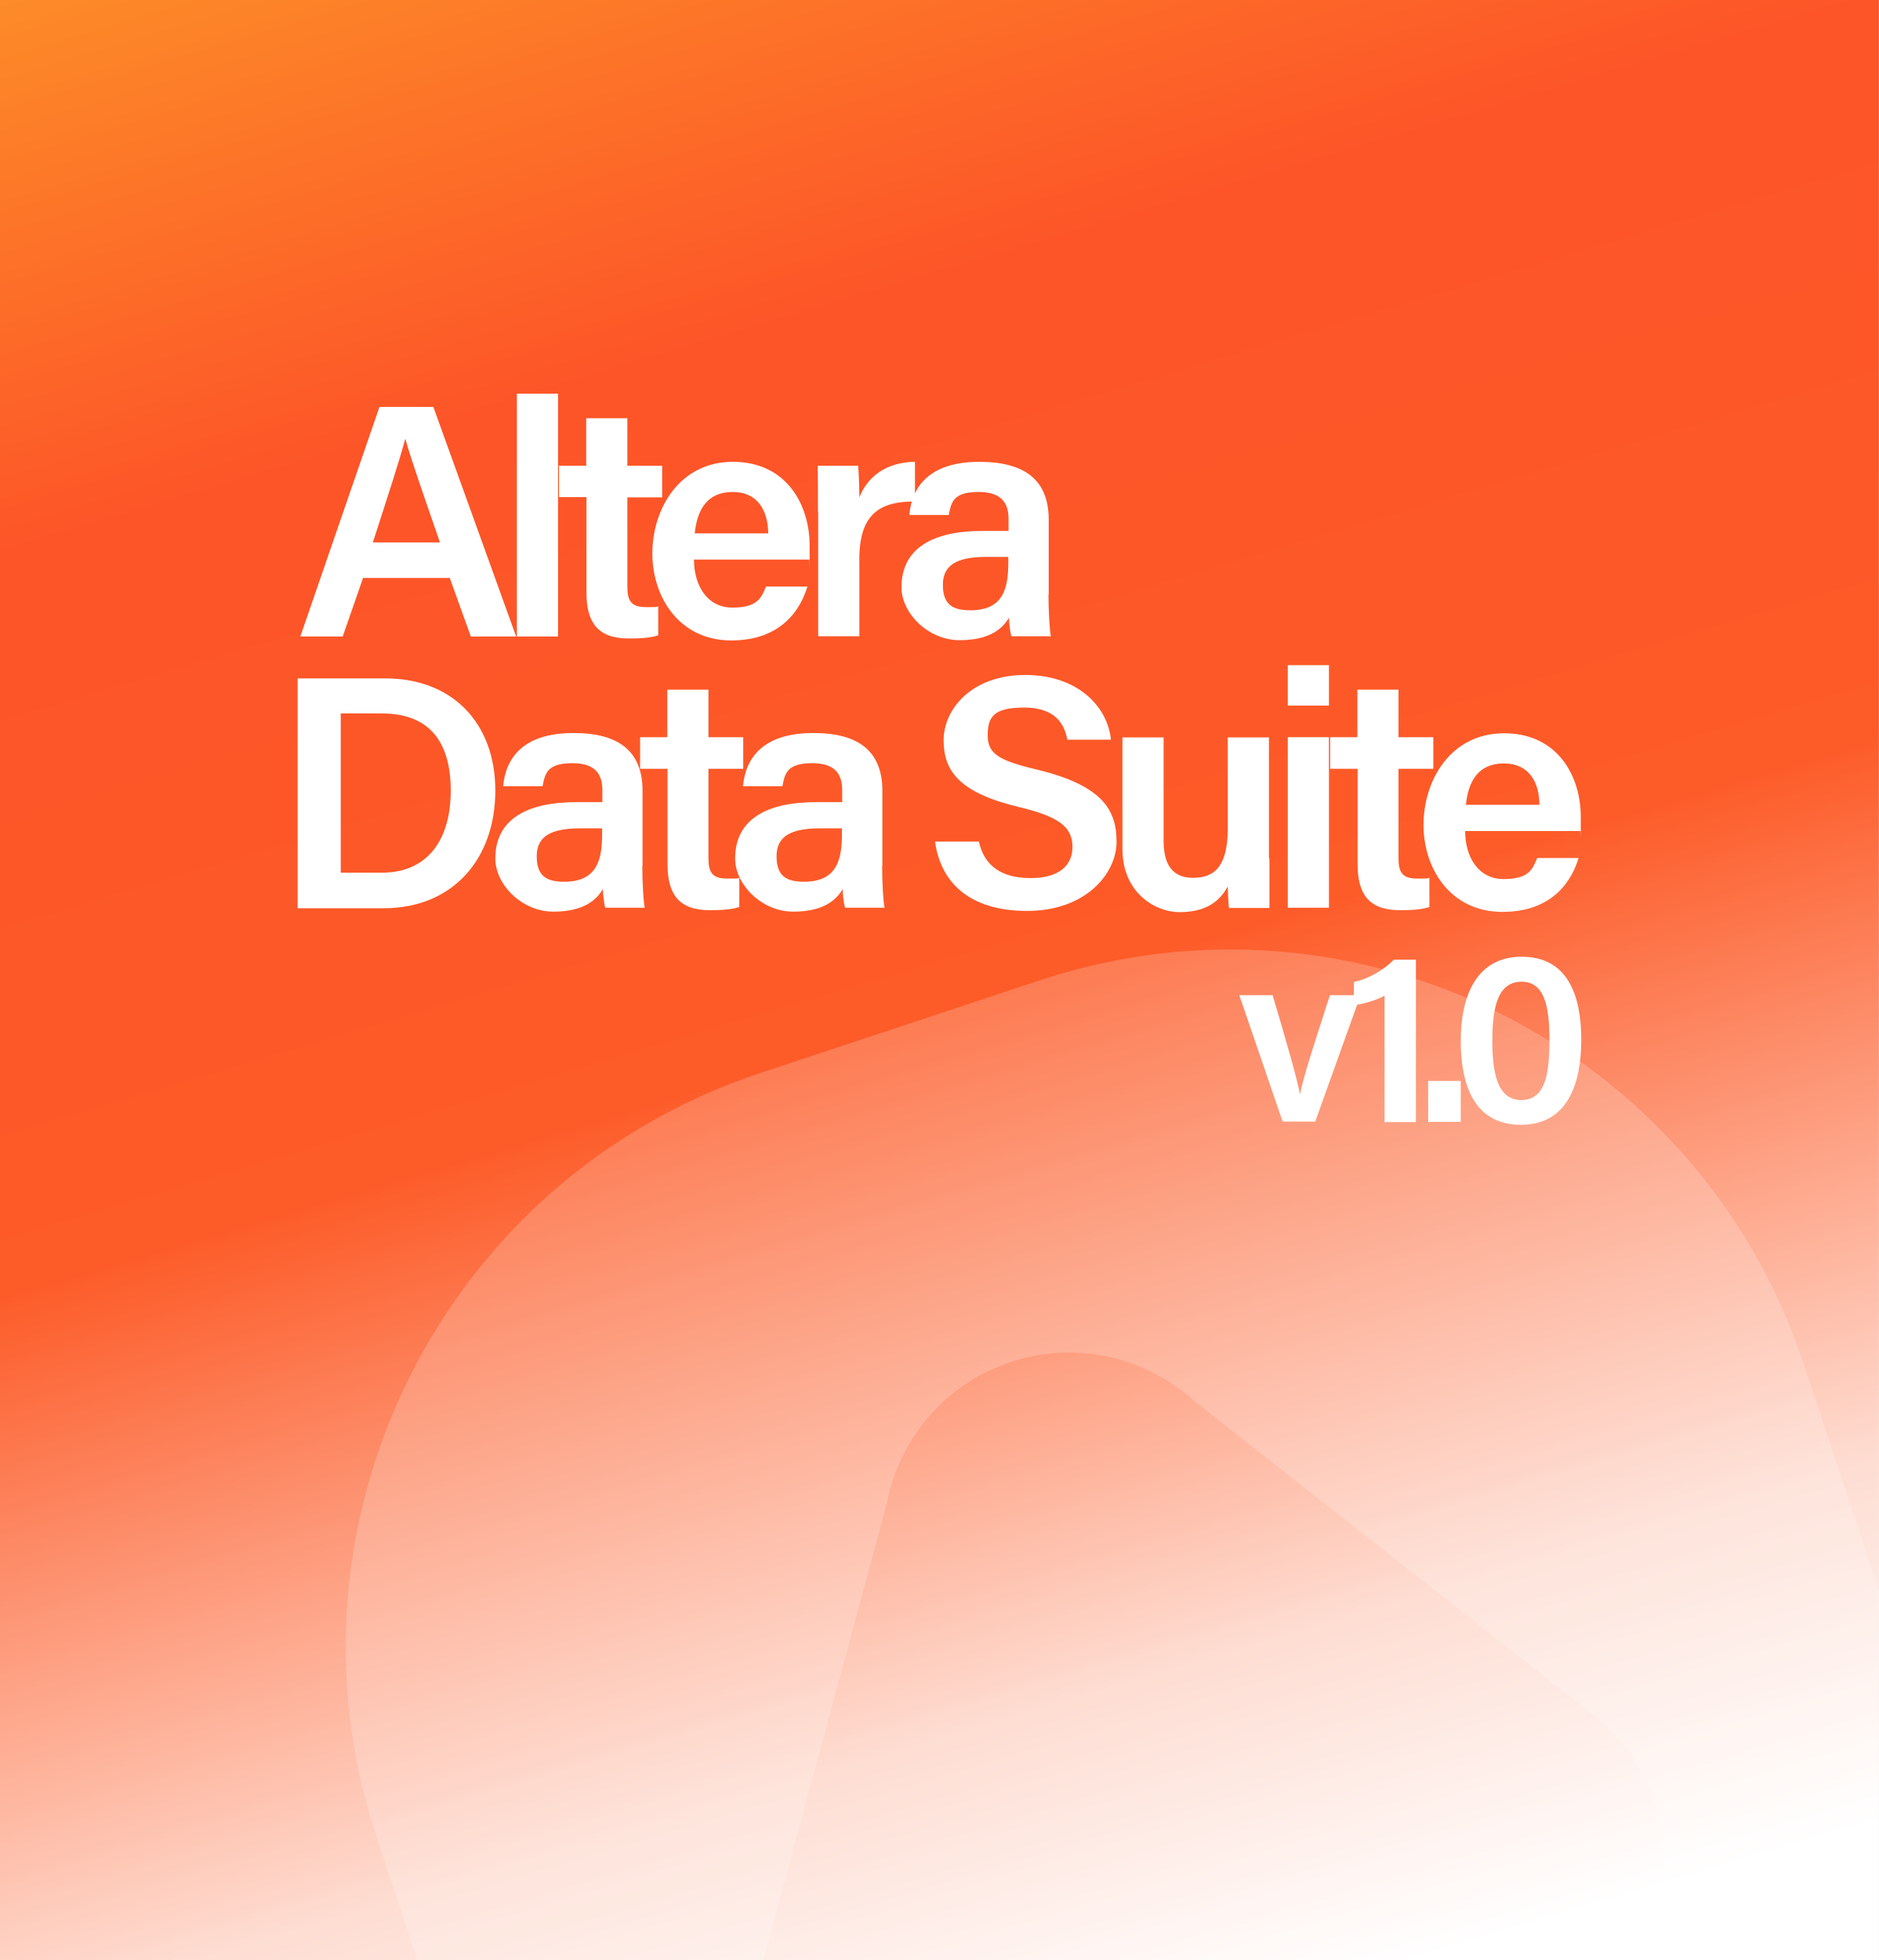
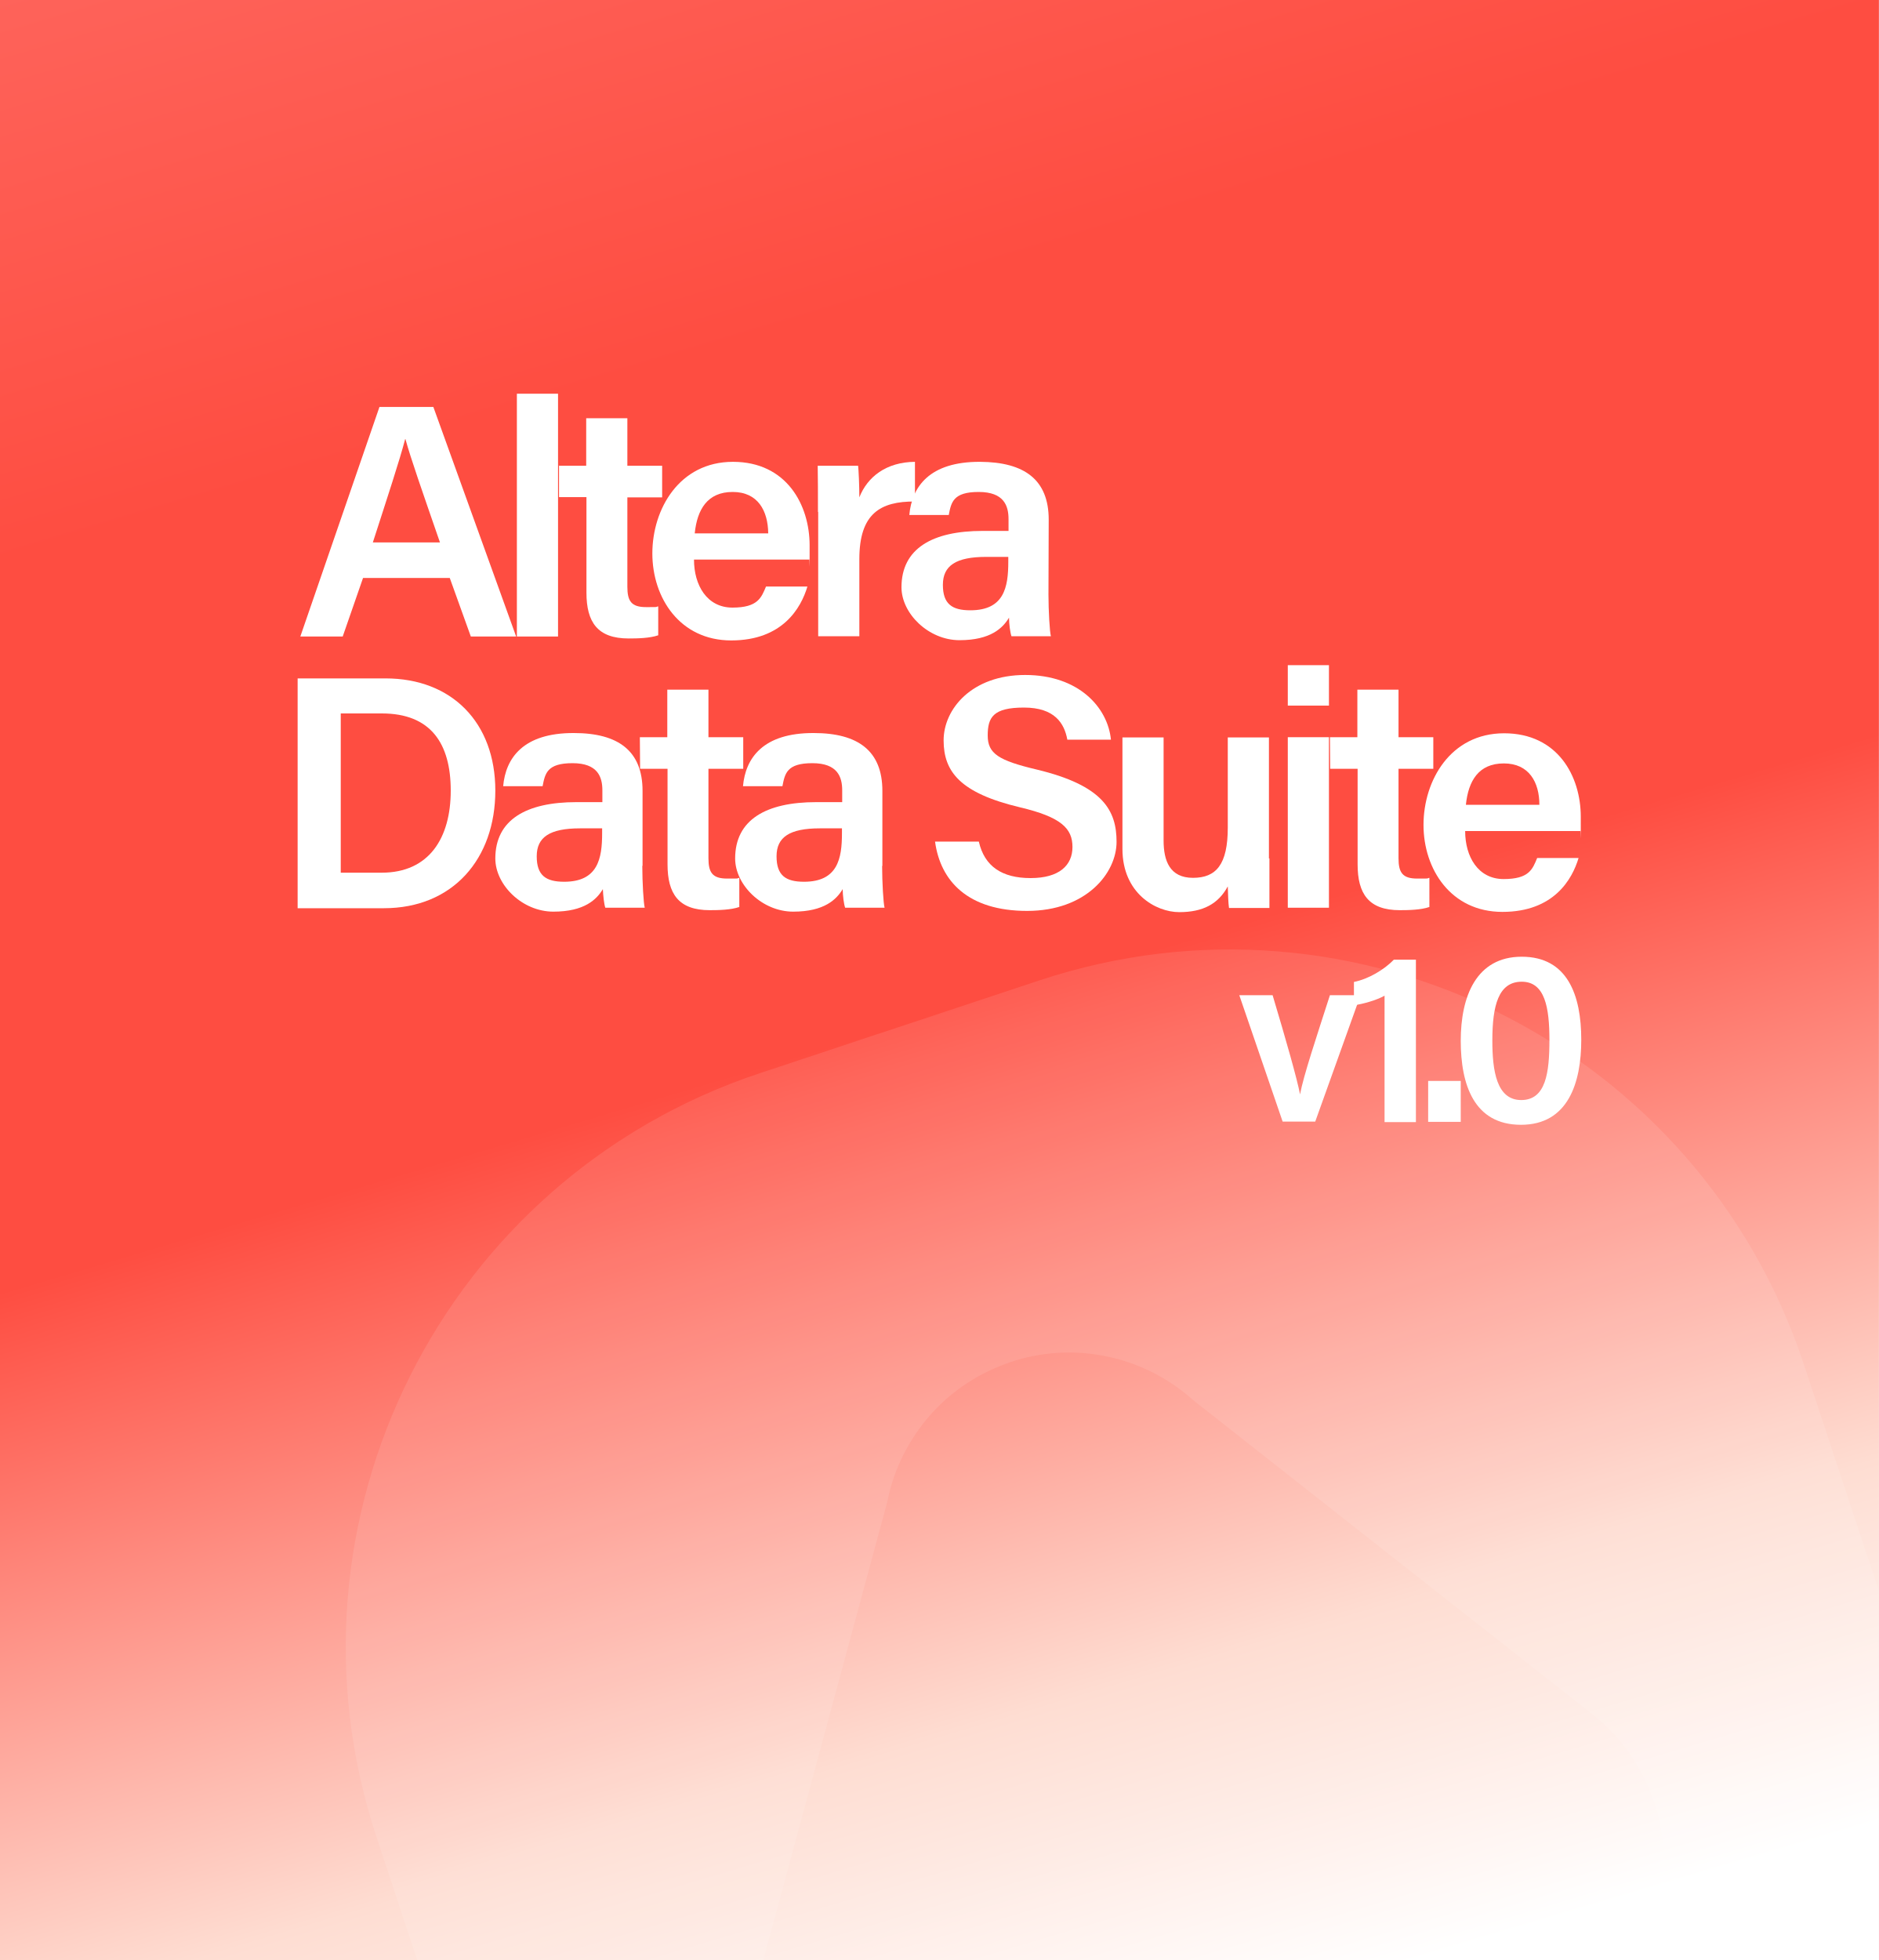
- <svg xmlns="http://www.w3.org/2000/svg" id="Layer_1" version="1.1" viewBox="0 0 767 800">
-   <defs>
-     <style>
-       .st0, .st1 {
-         fill: #fff;
-       }
- 
-       .st1 {
-         isolation: isolate;
-         opacity: .2;
-       }
- 
-       .st2 {
-         fill: url(#linear-gradient);
-       }
-     </style>
-     <linearGradient id="linear-gradient" x1="184.5" y1="-769.1" x2="589.8" y2="593.6" gradientTransform="translate(0 500)" gradientUnits="userSpaceOnUse">
-       <stop offset=".1" stop-color="#fd9b28" />
-       <stop offset=".3" stop-color="#fd5428" />
-       <stop offset=".5" stop-color="#fd5b28" />
-       <stop offset=".7" stop-color="#feddd2" />
-       <stop offset=".8" stop-color="#fff" />
-     </linearGradient>
-   </defs>
-   <rect class="st2" width="767" height="800" />
-   <path class="st1" d="M679.2,761.7v3.8c-.2,2.3-.4,4.5-.8,6.7v.4c0,.4,0,.9-.2,1.3v.4c-1.9,8.9-5.3,17.7-10.4,25.7h99.2v-150.6l-30.7-92.7c-42.9-129.3-182.5-199.4-311.8-156.6l-114.2,37.9c-129.3,42.9-199.4,182.5-156.6,311.8l16.6,50.2h141.3l50.6-187c2.2-11.3,7.1-22.3,14.7-32h0c9.2-11.8,21.3-20,34.4-24.6.4-.2.9-.3,1.3-.5.4,0,.9-.3,1.3-.4,13.3-4.2,27.9-4.7,42.3-.8h0c11.9,3.2,22.3,9.1,30.9,16.8l77.9,61.3h0l57.6,45.3,27.7,21.8c.2,0,.3.3.5.4.7.6,1.4,1.1,2,1.7.3.3.7.6,1,.9.6.5,1.1,1,1.7,1.5.3.3.6.5.8.8l2.2,2.2c.3.3.6.6.8.9.5.5,1,1.1,1.4,1.6.3.3.5.6.8.9.7.8,1.3,1.6,1.9,2.4.2.3.4.6.6.8.5.6.9,1.2,1.3,1.8.2.3.5.7.7,1,.5.7.9,1.4,1.4,2.2.2.3.4.6.5.9.5.8.9,1.6,1.4,2.4.2.3.4.7.6,1,.4.7.7,1.4,1.1,2,0,.3.3.6.4.9.4.9.9,1.8,1.3,2.8,0,.3.3.6.4,1,.3.7.6,1.4.9,2.1,0,.3.3.7.4,1,.4,1,.7,1.9,1,2.9,0,.2,0,.5.2.7.2.8.5,1.6.7,2.4,0,.3.2.7.3,1,.2.9.5,1.8.7,2.7v.4c.2,1,.4,2.1.6,3.1,0,.3,0,.6.2,1,0,.8.3,1.7.4,2.5v.7c0,1.1.2,2.1.3,3.2v7.8l.2.2h.2Z" />
+ <svg xmlns="http://www.w3.org/2000/svg" version="1.1" id="Layer_1" x="0px" y="0px" viewBox="0 0 767 800" style="enable-background:new 0 0 767 800;" xml:space="preserve">
+   <style type="text/css">
+ 	.st0{fill:url(#SVGID_1_);}
+ 	.st1{opacity:0.1;fill:#FFFFFF;enable-background:new    ;}
+ 	.st2{fill:#FFFFFF;}
+ </style>
+   <linearGradient id="SVGID_1_" gradientUnits="userSpaceOnUse" x1="184.494" y1="1569.098" x2="589.794" y2="206.398" gradientTransform="matrix(1 0 0 -1 0 1300)">
+     <stop offset="0.1" style="stop-color:#FE6961" />
+     <stop offset="0.3" style="stop-color:#FE4D41" />
+     <stop offset="0.5" style="stop-color:#FE4D41" />
+     <stop offset="0.7" style="stop-color:#FEDDD2" />
+     <stop offset="0.8" style="stop-color:#FFFFFF" />
+   </linearGradient>
+   <rect class="st0" width="767" height="800" />
+   <path class="st1" d="M679.2,761.7v3.8c-0.2,2.3-0.4,4.5-0.8,6.7v0.4c0,0.4,0,0.9-0.2,1.3v0.4c-1.9,8.9-5.3,17.7-10.4,25.7H767V649.4  l-30.7-92.7c-42.9-129.3-182.5-199.4-311.8-156.6L310.3,438C181,480.9,110.9,620.5,153.7,749.8l16.6,50.2h141.3l50.6-187  c2.2-11.3,7.1-22.3,14.7-32l0,0c9.2-11.8,21.3-20,34.4-24.6c0.4-0.2,0.9-0.3,1.3-0.5c0.4,0,0.9-0.3,1.3-0.4  c13.3-4.2,27.9-4.7,42.3-0.8l0,0c11.9,3.2,22.3,9.1,30.9,16.8l77.9,61.3l0,0l57.6,45.3l27.7,21.8c0.2,0,0.3,0.3,0.5,0.4  c0.7,0.6,1.4,1.1,2,1.7c0.3,0.3,0.7,0.6,1,0.9c0.6,0.5,1.1,1,1.7,1.5c0.3,0.3,0.6,0.5,0.8,0.8l2.2,2.2c0.3,0.3,0.6,0.6,0.8,0.9  c0.5,0.5,1,1.1,1.4,1.6c0.3,0.3,0.5,0.6,0.8,0.9c0.7,0.8,1.3,1.6,1.9,2.4c0.2,0.3,0.4,0.6,0.6,0.8c0.5,0.6,0.9,1.2,1.3,1.8  c0.2,0.3,0.5,0.7,0.7,1c0.5,0.7,0.9,1.4,1.4,2.2c0.2,0.3,0.4,0.6,0.5,0.9c0.5,0.8,0.9,1.6,1.4,2.4c0.2,0.3,0.4,0.7,0.6,1  c0.4,0.7,0.7,1.4,1.1,2c0,0.3,0.3,0.6,0.4,0.9c0.4,0.9,0.9,1.8,1.3,2.8c0,0.3,0.3,0.6,0.4,1c0.3,0.7,0.6,1.4,0.9,2.1  c0,0.3,0.3,0.7,0.4,1c0.4,1,0.7,1.9,1,2.9c0,0.2,0,0.5,0.2,0.7c0.2,0.8,0.5,1.6,0.7,2.4c0,0.3,0.2,0.7,0.3,1  c0.2,0.9,0.5,1.8,0.7,2.7v0.4c0.2,1,0.4,2.1,0.6,3.1c0,0.3,0,0.6,0.2,1c0,0.8,0.3,1.7,0.4,2.5v0.7c0,1.1,0.2,2.1,0.3,3.2v7.8  l0.2,0.2L679.2,761.7L679.2,761.7z" />
  <g>
-     <path class="st0" d="M121.5,276.9h35.9c27,0,44.8,18,44.8,45.8s-17.3,48-45.5,48h-35.2v-93.7h0ZM139.1,356.2h16.7c19.4,0,28.2-14.2,28.2-33.5s-8.2-31.5-28.1-31.5h-16.8v65h0Z" />
-     <path class="st0" d="M262.2,353.5c0,6.5.5,15.3,1,17h-16.1c-.5-1.4-.9-5-1-7.6-2.5,4.2-7.5,9.2-20.2,9.2s-23.7-10.9-23.7-21.7c0-15.8,12.6-23,33.1-23h10.6v-4.8c0-5.4-1.8-11.1-12.2-11.1s-11.2,4.2-12.2,9.4h-16.1c1-11.4,8.1-21.8,28.9-21.7,18.1,0,28,7.3,28,23.6v30.6h-.1ZM245.8,338.1h-9c-12.4,0-17.7,3.6-17.7,11.4s3.7,10.4,11.2,10.4c13.8,0,15.5-9.5,15.5-19.8v-2Z" />
-     <path class="st0" d="M261.2,300.9h11.2v-19.4h16.8v19.4h14.2v12.9h-14.2v36.5c0,5.8,1.6,8.3,7.6,8.3s3.4,0,5-.3v11.9c-3.5,1.2-8.4,1.3-12.1,1.3-12.7,0-17.2-6.7-17.2-18.7v-39h-11.2v-12.9h0Z" />
-     <path class="st0" d="M360.1,353.5c0,6.5.5,15.3,1,17h-16.1c-.5-1.4-1-5-1-7.6-2.5,4.2-7.5,9.2-20.2,9.2s-23.7-10.9-23.7-21.7c0-15.8,12.6-23,33.1-23h10.6v-4.8c0-5.4-1.8-11.1-12.2-11.1s-11.2,4.2-12.2,9.4h-16.1c1-11.4,8.1-21.8,28.9-21.7,18.1,0,28,7.3,28,23.6v30.6h0ZM343.7,338.1h-9c-12.4,0-17.7,3.6-17.7,11.4s3.7,10.4,11.2,10.4c13.8,0,15.5-9.5,15.5-19.8v-2Z" />
-     <path class="st0" d="M399.6,343.6c2.3,10,9.4,14.8,21.1,14.8s17.1-5.2,17.1-12.7-4.5-12.2-21.5-16.2c-24.3-5.8-31.1-14.5-31.1-27.3s11.5-26.7,33.3-26.7,33.7,13.2,35,26.4h-17.8c-1.2-6.6-5.1-13.1-17.7-13.1s-14.8,4-14.8,11.4,4.4,10.2,20,13.9c27.1,6.5,32.6,16.7,32.6,29.5s-12.4,28.2-36.5,28.2-35.4-12.1-37.6-28.3h17.9Z" />
-     <path class="st0" d="M518.2,350.3c0,6.7,0,14.7,0,20.3h-16.5c-.3-1.9-.4-5.8-.5-8.8-3.9,7.2-10.2,10.5-19.8,10.5s-23.2-7.7-23.2-25.8v-45.5h16.8v42.1c0,8.2,2.5,15.2,12,15.2s14.2-5.5,14.2-20.5v-36.8h16.8v49.4h.1Z" />
-     <path class="st0" d="M525.7,271.5h16.8v16.5h-16.8v-16.5ZM525.7,300.9h16.8v69.6h-16.8v-69.6Z" />
-     <path class="st0" d="M542.9,300.9h11.2v-19.4h16.8v19.4h14.2v12.9h-14.2v36.5c0,5.8,1.6,8.3,7.6,8.3s3.4,0,5-.3v11.9c-3.5,1.2-8.4,1.3-12.1,1.3-12.7,0-17.2-6.7-17.2-18.7v-39h-11.2v-12.9h0Z" />
-     <path class="st0" d="M598.1,339.2c0,10.5,5.3,19.6,15.7,19.6s11.8-4,13.7-8.6h16.9c-2.6,8.7-10.1,22-31.1,22s-32.2-17.4-32.2-35.5,11-37.4,32.9-37.4,31.3,17.5,31.3,34.1,0,3.9-.2,5.8h-47ZM628.4,328.5c0-9.2-4.2-16.9-14.5-16.9s-14.5,7.1-15.5,16.9h30Z" />
-     <path class="st0" d="M148.2,235.9l-8.3,23.9h-17.3l32.3-93.7h22l33.8,93.7h-18.5l-8.6-23.9h-35.4ZM179.6,221.4c-7.4-21.4-11.9-34.2-14.1-42.2h-.1c-2.3,8.8-7.3,23.9-13.2,42.2h27.5,0Z" />
-     <path class="st0" d="M211,259.8v-99.1h16.8v99.1h-16.8Z" />
-     <path class="st0" d="M228.1,190.1h11.2v-19.4h16.8v19.4h14.2v12.9h-14.2v36.5c0,5.8,1.6,8.3,7.6,8.3s3.4,0,5-.3v11.8c-3.5,1.2-8.4,1.3-12.1,1.3-12.7,0-17.2-6.7-17.2-18.7v-39h-11.2v-12.9h-.1Z" />
-     <path class="st0" d="M283.3,228.4c0,10.5,5.3,19.6,15.7,19.6s11.8-4.1,13.7-8.6h16.9c-2.6,8.7-10.1,22-31.1,22s-32.2-17.4-32.2-35.5,11-37.4,32.9-37.4,31.3,17.6,31.3,34.1,0,3.9-.2,5.8h-47,0ZM313.6,217.7c-.1-9.2-4.2-16.9-14.5-16.9s-14.5,7.1-15.5,16.9h30Z" />
-     <path class="st0" d="M333.9,209c0-7.9,0-13.8-.1-18.9h16.5c.2,1.7.5,8.1.5,12.9,3.3-8.4,11-14.4,22.7-14.5v16.2c-14.1-.1-22.7,4.9-22.7,23.5v31.5h-16.8v-50.8h-.1Z" />
-     <path class="st0" d="M428,242.7c0,6.5.5,15.3,1,17h-16.1c-.5-1.4-1-5-1-7.6-2.5,4.2-7.5,9.2-20.2,9.2s-23.7-10.9-23.7-21.6c0-15.8,12.6-23,33.1-23h10.6v-4.8c0-5.4-1.8-11.1-12.2-11.1s-11.2,4.2-12.2,9.4h-16.1c1-11.4,8.1-21.8,28.9-21.7,18.1.1,28,7.3,28,23.6v30.6h0ZM411.6,227.3h-9c-12.4,0-17.7,3.6-17.7,11.4s3.7,10.4,11.2,10.4c13.8,0,15.5-9.4,15.5-19.8v-2h0Z" />
+     <path class="st2" d="M121.5,276.9h35.9c27,0,44.8,18,44.8,45.8s-17.3,48-45.5,48h-35.2V277l0,0V276.9z M139.1,356.2h16.7   c19.4,0,28.2-14.2,28.2-33.5s-8.2-31.5-28.1-31.5h-16.8L139.1,356.2L139.1,356.2L139.1,356.2z" />
+     <path class="st2" d="M262.2,353.5c0,6.5,0.5,15.3,1,17h-16.1c-0.5-1.4-0.9-5-1-7.6c-2.5,4.2-7.5,9.2-20.2,9.2s-23.7-10.9-23.7-21.7   c0-15.8,12.6-23,33.1-23h10.6v-4.8c0-5.4-1.8-11.1-12.2-11.1s-11.2,4.2-12.2,9.4h-16.1c1-11.4,8.1-21.8,28.9-21.7   c18.1,0,28,7.3,28,23.6v30.6h-0.1V353.5z M245.8,338.1h-9c-12.4,0-17.7,3.6-17.7,11.4s3.7,10.4,11.2,10.4   c13.8,0,15.5-9.5,15.5-19.8V338.1z" />
+     <path class="st2" d="M261.2,300.9h11.2v-19.4h16.8v19.4h14.2v12.9h-14.2v36.5c0,5.8,1.6,8.3,7.6,8.3s3.4,0,5-0.3v11.9   c-3.5,1.2-8.4,1.3-12.1,1.3c-12.7,0-17.2-6.7-17.2-18.7v-39h-11.2L261.2,300.9L261.2,300.9L261.2,300.9z" />
+     <path class="st2" d="M360.1,353.5c0,6.5,0.5,15.3,1,17H345c-0.5-1.4-1-5-1-7.6c-2.5,4.2-7.5,9.2-20.2,9.2s-23.7-10.9-23.7-21.7   c0-15.8,12.6-23,33.1-23h10.6v-4.8c0-5.4-1.8-11.1-12.2-11.1s-11.2,4.2-12.2,9.4h-16.1c1-11.4,8.1-21.8,28.9-21.7   c18.1,0,28,7.3,28,23.6v30.6l0,0L360.1,353.5z M343.7,338.1h-9c-12.4,0-17.7,3.6-17.7,11.4s3.7,10.4,11.2,10.4   c13.8,0,15.5-9.5,15.5-19.8V338.1z" />
+     <path class="st2" d="M399.6,343.6c2.3,10,9.4,14.8,21.1,14.8s17.1-5.2,17.1-12.7s-4.5-12.2-21.5-16.2   c-24.3-5.8-31.1-14.5-31.1-27.3s11.5-26.7,33.3-26.7s33.7,13.2,35,26.4h-17.8c-1.2-6.6-5.1-13.1-17.7-13.1s-14.8,4-14.8,11.4   s4.4,10.2,20,13.9c27.1,6.5,32.6,16.7,32.6,29.5s-12.4,28.2-36.5,28.2s-35.4-12.1-37.6-28.3h17.9V343.6z" />
+     <path class="st2" d="M518.2,350.3c0,6.7,0,14.7,0,20.3h-16.5c-0.3-1.9-0.4-5.8-0.5-8.8c-3.9,7.2-10.2,10.5-19.8,10.5   s-23.2-7.7-23.2-25.8V301H475v42.1c0,8.2,2.5,15.2,12,15.2s14.2-5.5,14.2-20.5V301H518v49.4h0.1L518.2,350.3z" />
+     <path class="st2" d="M525.7,271.5h16.8V288h-16.8V271.5z M525.7,300.9h16.8v69.6h-16.8V300.9z" />
+     <path class="st2" d="M542.9,300.9h11.2v-19.4h16.8v19.4h14.2v12.9h-14.2v36.5c0,5.8,1.6,8.3,7.6,8.3s3.4,0,5-0.3v11.9   c-3.5,1.2-8.4,1.3-12.1,1.3c-12.7,0-17.2-6.7-17.2-18.7v-39H543L542.9,300.9L542.9,300.9L542.9,300.9z" />
+     <path class="st2" d="M598.1,339.2c0,10.5,5.3,19.6,15.7,19.6s11.8-4,13.7-8.6h16.9c-2.6,8.7-10.1,22-31.1,22s-32.2-17.4-32.2-35.5   s11-37.4,32.9-37.4s31.3,17.5,31.3,34.1s0,3.9-0.2,5.8H598.1L598.1,339.2z M628.4,328.5c0-9.2-4.2-16.9-14.5-16.9   s-14.5,7.1-15.5,16.9H628.4z" />
+     <path class="st2" d="M148.2,235.9l-8.3,23.9h-17.3l32.3-93.7h22l33.8,93.7h-18.5l-8.6-23.9H148.2L148.2,235.9z M179.6,221.4   c-7.4-21.4-11.9-34.2-14.1-42.2h-0.1c-2.3,8.8-7.3,23.9-13.2,42.2H179.6L179.6,221.4L179.6,221.4z" />
+     <path class="st2" d="M211,259.8v-99.1h16.8v99.1H211z" />
+     <path class="st2" d="M228.1,190.1h11.2v-19.4h16.8v19.4h14.2V203h-14.2v36.5c0,5.8,1.6,8.3,7.6,8.3s3.4,0,5-0.3v11.8   c-3.5,1.2-8.4,1.3-12.1,1.3c-12.7,0-17.2-6.7-17.2-18.7v-39h-11.2V190h-0.1V190.1z" />
+     <path class="st2" d="M283.3,228.4c0,10.5,5.3,19.6,15.7,19.6s11.8-4.1,13.7-8.6h16.9c-2.6,8.7-10.1,22-31.1,22   s-32.2-17.4-32.2-35.5s11-37.4,32.9-37.4s31.3,17.6,31.3,34.1s0,3.9-0.2,5.8L283.3,228.4L283.3,228.4L283.3,228.4z M313.6,217.7   c-0.1-9.2-4.2-16.9-14.5-16.9s-14.5,7.1-15.5,16.9H313.6z" />
+     <path class="st2" d="M333.9,209c0-7.9,0-13.8-0.1-18.9h16.5c0.2,1.7,0.5,8.1,0.5,12.9c3.3-8.4,11-14.4,22.7-14.5v16.2   c-14.1-0.1-22.7,4.9-22.7,23.5v31.5H334v-50.8L333.9,209L333.9,209z" />
+     <path class="st2" d="M428,242.7c0,6.5,0.5,15.3,1,17h-16.1c-0.5-1.4-1-5-1-7.6c-2.5,4.2-7.5,9.2-20.2,9.2S368,250.4,368,239.7   c0-15.8,12.6-23,33.1-23h10.6v-4.8c0-5.4-1.8-11.1-12.2-11.1s-11.2,4.2-12.2,9.4h-16.1c1-11.4,8.1-21.8,28.9-21.7   c18.1,0.1,28,7.3,28,23.6L428,242.7L428,242.7L428,242.7z M411.6,227.3h-9c-12.4,0-17.7,3.6-17.7,11.4s3.7,10.4,11.2,10.4   c13.8,0,15.5-9.4,15.5-19.8V227.3L411.6,227.3L411.6,227.3z" />
    <g>
-       <path class="st0" d="M519.5,406.2c5.6,18.7,10,34.2,11.2,40.5h0c1.4-7.6,6.6-23.1,12.2-40.5h12.5l-18.5,51.6h-13.3l-17.7-51.6h13.6Z" />
-       <path class="st0" d="M565.2,457.9v-51.5c-3.1,1.8-9.1,3.5-12.5,3.9v-9.5c5.9-1.2,12.2-4.9,16.3-9.1h9v66.3h-12.8Z" />
-       <path class="st0" d="M583,457.9v-16.7h13.3v16.7h-13.3Z" />
-       <path class="st0" d="M645.5,424.4c0,17.6-5.4,34.7-24.6,34.7s-24.6-16.4-24.6-34.3,6.2-34.3,24.9-34.3,24.3,15.7,24.3,33.8h0ZM609.2,424.7c0,12.3,1.7,24.3,11.8,24.3s11.5-11.3,11.5-24.5-1.8-23.8-11.3-23.8-12,9.7-12,24Z" />
+       <path class="st2" d="M519.5,406.2c5.6,18.7,10,34.2,11.2,40.5l0,0c1.4-7.6,6.6-23.1,12.2-40.5h12.5l-18.5,51.6h-13.3l-17.7-51.6    H519.5z" />
+       <path class="st2" d="M565.2,457.9v-51.5c-3.1,1.8-9.1,3.5-12.5,3.9v-9.5c5.9-1.2,12.2-4.9,16.3-9.1h9V458h-12.8V457.9z" />
+       <path class="st2" d="M583,457.9v-16.7h13.3v16.7H583z" />
+       <path class="st2" d="M645.5,424.4c0,17.6-5.4,34.7-24.6,34.7s-24.6-16.4-24.6-34.3s6.2-34.3,24.9-34.3S645.5,406.2,645.5,424.4    L645.5,424.4L645.5,424.4z M609.2,424.7c0,12.3,1.7,24.3,11.8,24.3s11.5-11.3,11.5-24.5s-1.8-23.8-11.3-23.8    S609.2,410.4,609.2,424.7z" />
    </g>
  </g>
</svg>
